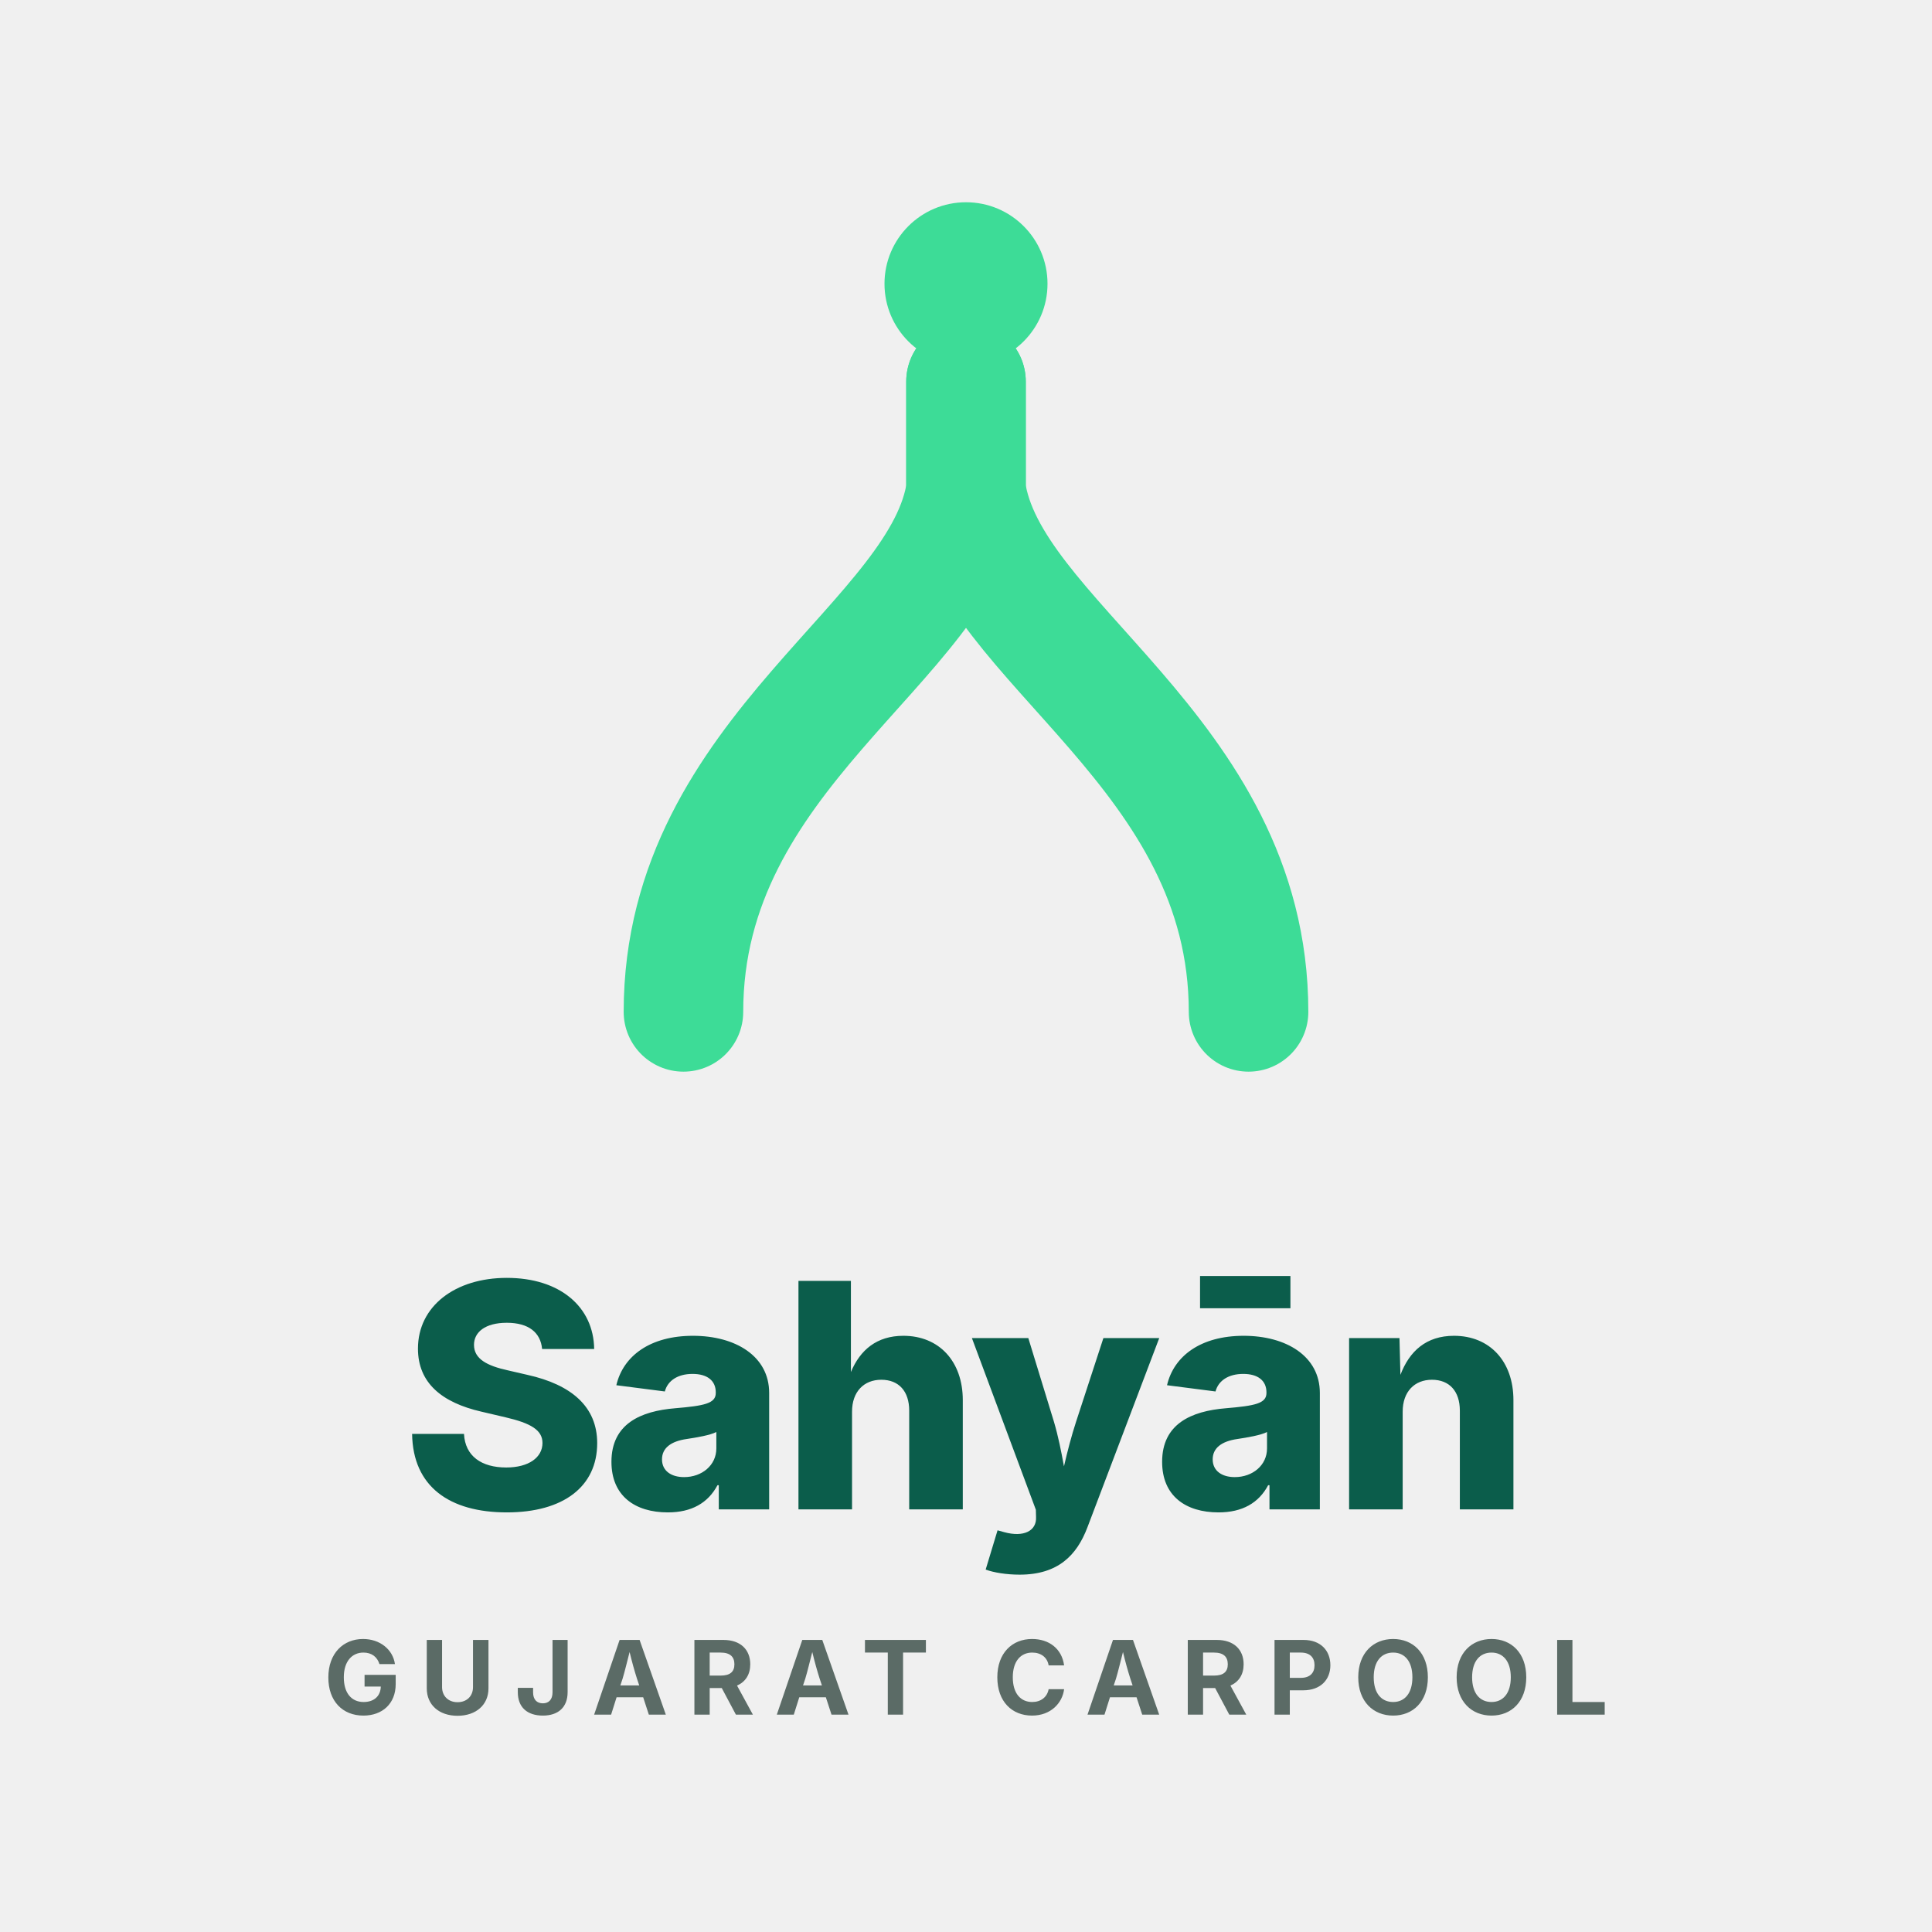
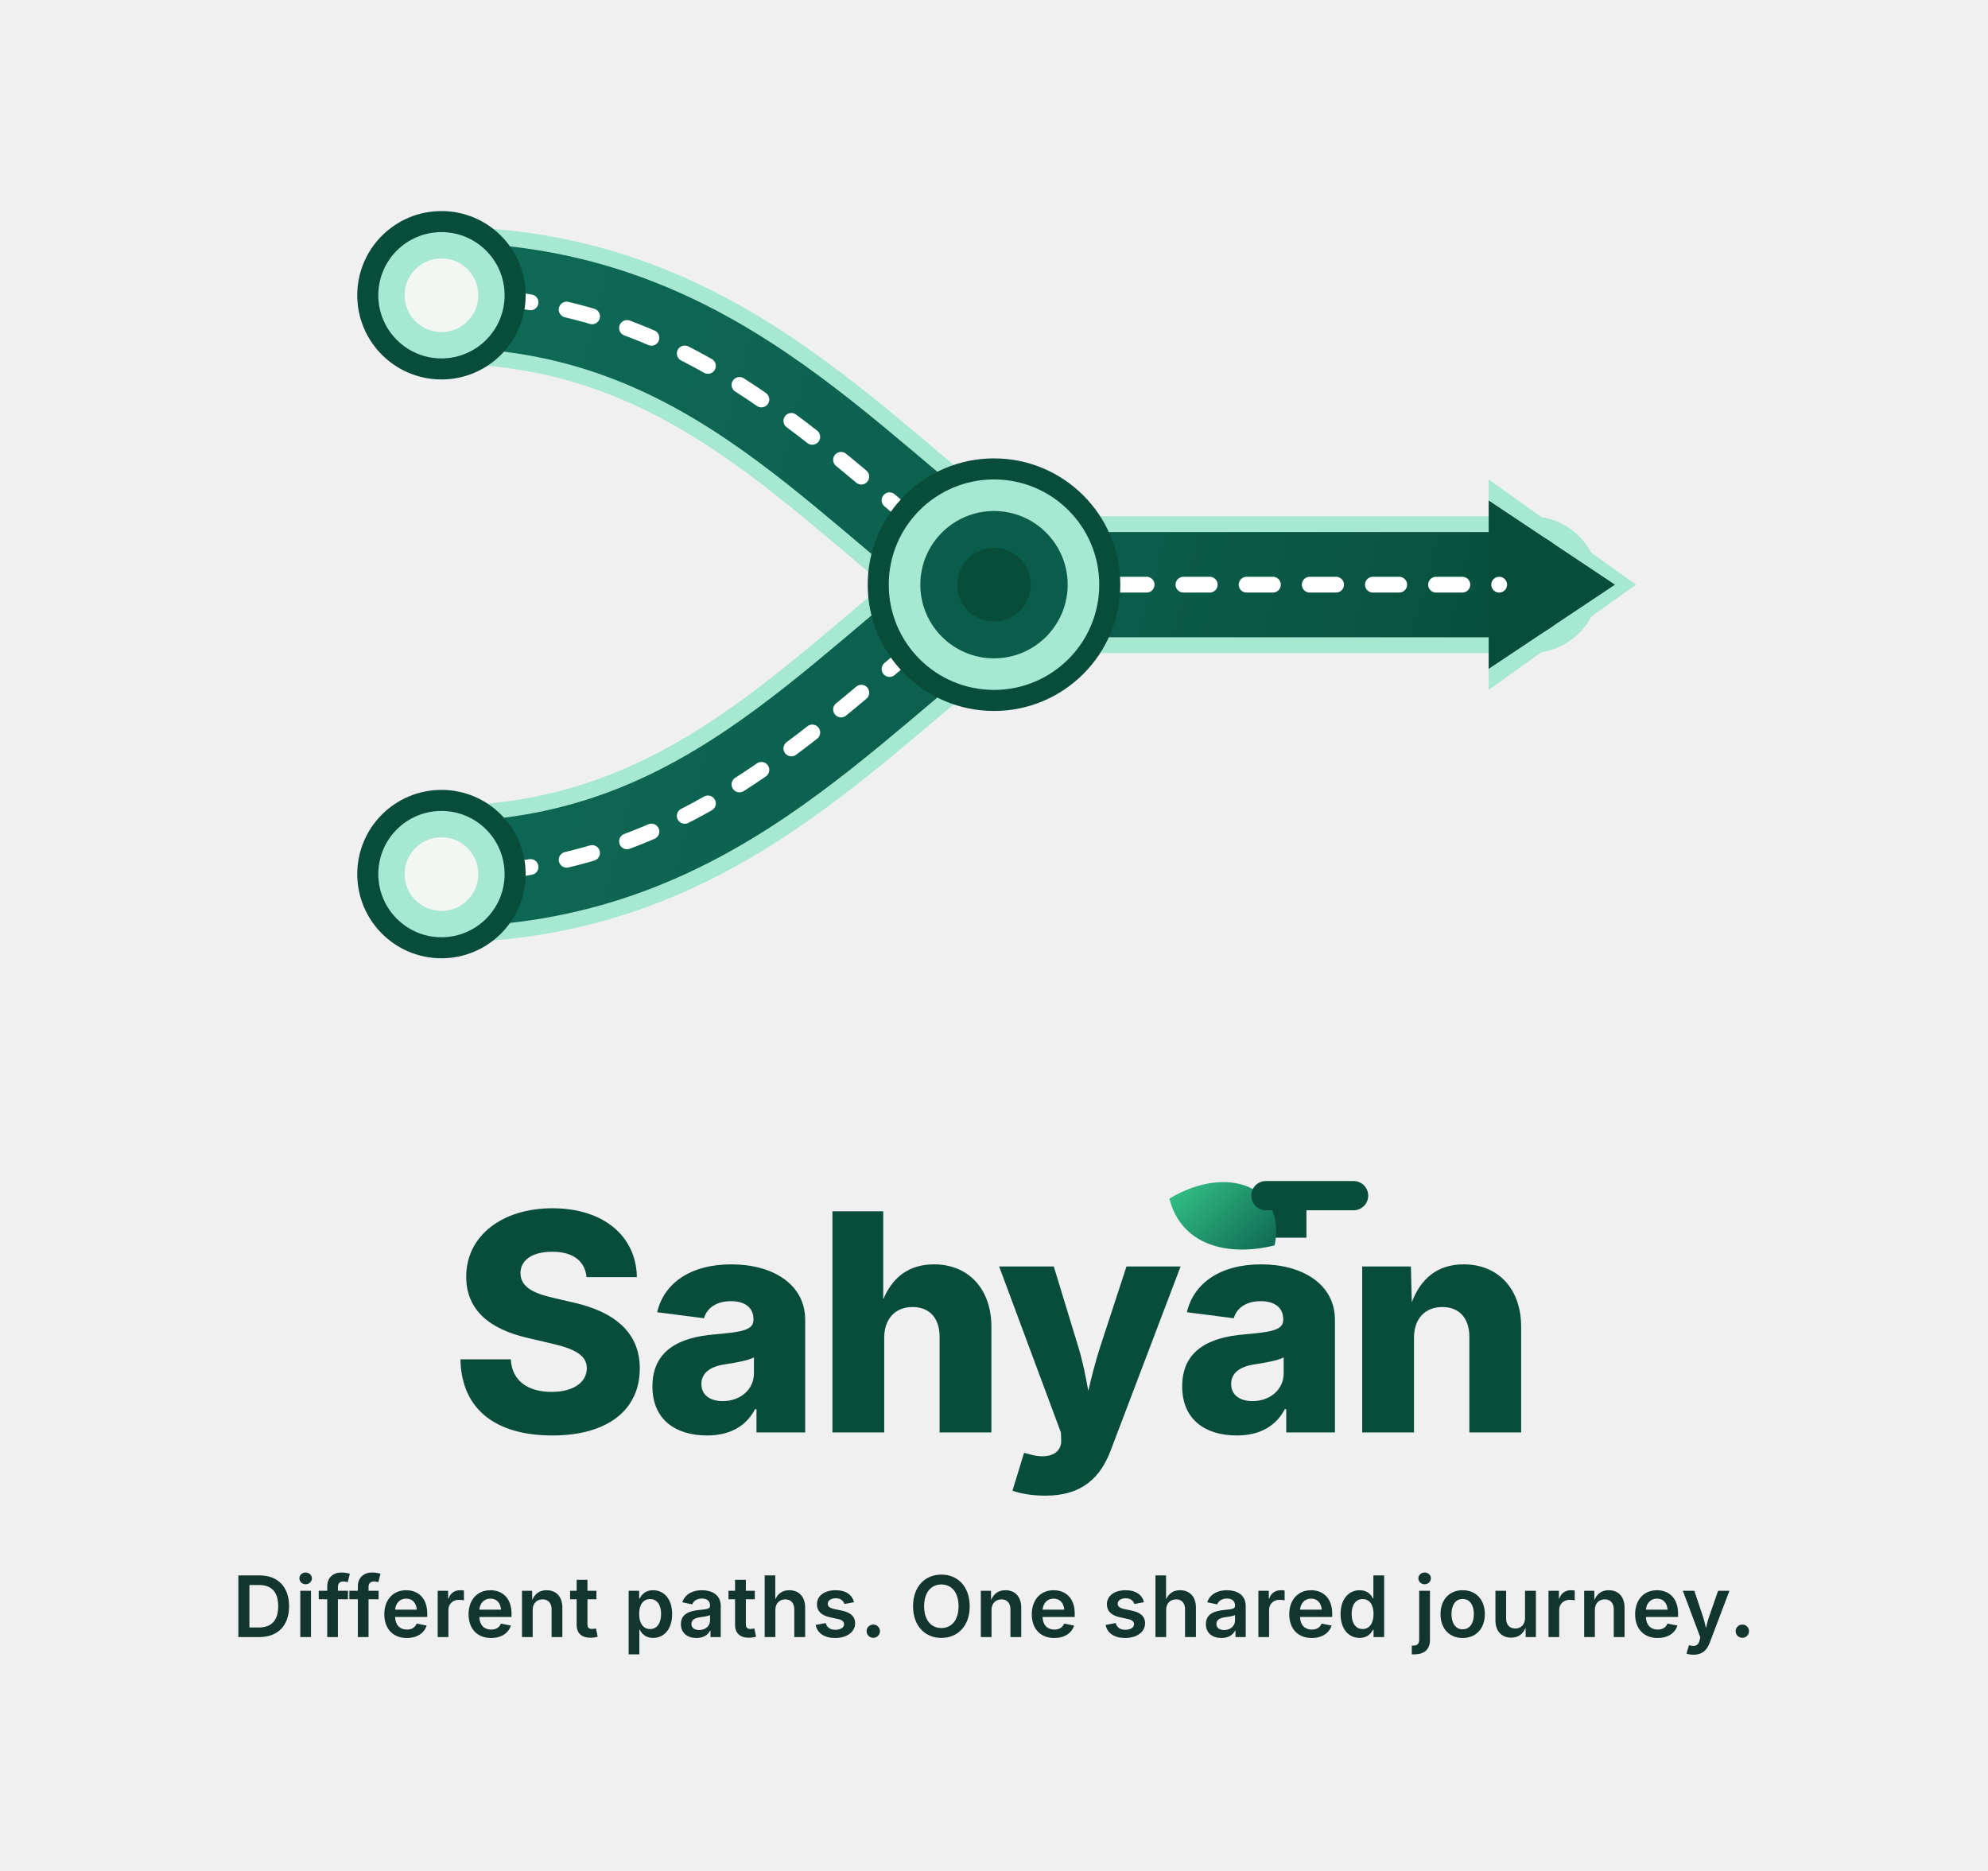
- <svg xmlns="http://www.w3.org/2000/svg" viewBox="0 0 160 160" fill="none">
+ <svg xmlns="http://www.w3.org/2000/svg" viewBox="0 0 340 320" fill="none">
+   <defs>
+     <linearGradient id="stkEmeraldGrad" x1="40" y1="40" x2="270" y2="100" gradientUnits="userSpaceOnUse">
+       <stop offset="0%" stop-color="#0E6B57" />
+       <stop offset="60%" stop-color="#0B5D4B" />
+       <stop offset="100%" stop-color="#084C3A" />
+     </linearGradient>
+     <linearGradient id="stkLeafGrad" x1="195" y1="200" x2="215" y2="220" gradientUnits="userSpaceOnUse">
+       <stop offset="0%" stop-color="#3DDC97" />
+       <stop offset="100%" stop-color="#0B5D4B" />
+     </linearGradient>
+   </defs>
  <g transform="translate(35, 10) scale(0.9)">
-     <g stroke="#3DDC97" stroke-width="11" stroke-linecap="round" stroke-linejoin="round">
-       <path d="M 24 82 C 24 58, 48 48, 50 34 L 50 24" />
-       <path d="M 76 82 C 76 58, 52 48, 50 34 L 50 24" />
-     </g>
-     <circle cx="50" cy="15" r="7.5" fill="#3DDC97" />
+     <path d="M 45 45 C 95 45, 120 78, 150 100" stroke="#A7E8D2" stroke-width="26" stroke-linecap="round" />
+     <path d="M 45 155 C 95 155, 120 122, 150 100" stroke="#A7E8D2" stroke-width="26" stroke-linecap="round" />
+     <path d="M 150 100 L 252 100" stroke="#A7E8D2" stroke-width="26" stroke-linecap="round" />
+     <path d="M 244 80 L 272 100 L 244 120 Z" fill="#A7E8D2" />
+     <path d="M 45 45 C 95 45, 120 78, 150 100" stroke="url(#stkEmeraldGrad)" stroke-width="20" stroke-linecap="round" />
+     <path d="M 45 155 C 95 155, 120 122, 150 100" stroke="url(#stkEmeraldGrad)" stroke-width="20" stroke-linecap="round" />
+     <path d="M 150 100 L 250 100" stroke="url(#stkEmeraldGrad)" stroke-width="20" stroke-linecap="round" />
+     <path d="M 244 84 L 268 100 L 244 116 Z" fill="#084C3A" />
+     <path d="M 45 45 C 95 45, 120 78, 150 100" stroke="#FFFFFF" stroke-width="3" stroke-linecap="round" stroke-dasharray="5 7" />
+     <path d="M 45 155 C 95 155, 120 122, 150 100" stroke="#FFFFFF" stroke-width="3" stroke-linecap="round" stroke-dasharray="5 7" />
+     <path d="M 150 100 L 246 100" stroke="#FFFFFF" stroke-width="3" stroke-linecap="round" stroke-dasharray="5 7" />
+     <circle cx="45" cy="45" r="14" fill="#A7E8D2" stroke="#084C3A" stroke-width="4" />
+     <circle cx="45" cy="45" r="7" fill="#F2F7F4" />
+     <circle cx="45" cy="155" r="14" fill="#A7E8D2" stroke="#084C3A" stroke-width="4" />
+     <circle cx="45" cy="155" r="7" fill="#F2F7F4" />
+     <circle cx="150" cy="100" r="22" fill="#A7E8D2" stroke="#084C3A" stroke-width="4" />
+     <circle cx="150" cy="100" r="14" fill="#0B5D4B" />
+     <circle cx="150" cy="100" r="7" fill="#084C3A" />
  </g>
-   <text x="80" y="125" text-anchor="middle" font-family="'Plus Jakarta Sans', system-ui, -apple-system, sans-serif" font-size="26" font-weight="800" fill="#0B5D4B" letter-spacing="-0.5">Sahyān</text>
-   <text x="80" y="142" text-anchor="middle" font-family="'Plus Jakarta Sans', system-ui, -apple-system, sans-serif" font-size="8.5" font-weight="700" fill="#5B6B66" letter-spacing="1.6">GUJARAT CARPOOL</text>
+   <text x="170" y="245" text-anchor="middle" font-family="'Plus Jakarta Sans', system-ui, -apple-system, sans-serif" font-size="52" font-weight="800" letter-spacing="-1.2" fill="#084C3A">
+     Sahyān
+   </text>
+   <path d="M 200 205 C 210 199, 220 203, 218 213 C 210 215, 202 213, 200 205 Z" fill="url(#stkLeafGrad)" />
+   <rect x="214" y="202" width="20" height="5" rx="2.5" fill="#084C3A" />
+   <text x="170" y="280" text-anchor="middle" font-family="'Plus Jakarta Sans', system-ui, -apple-system, sans-serif" font-size="14.5" font-weight="600" letter-spacing="0.2" fill="#12352E">
+     Different paths. One shared journey.
+   </text>
</svg>
